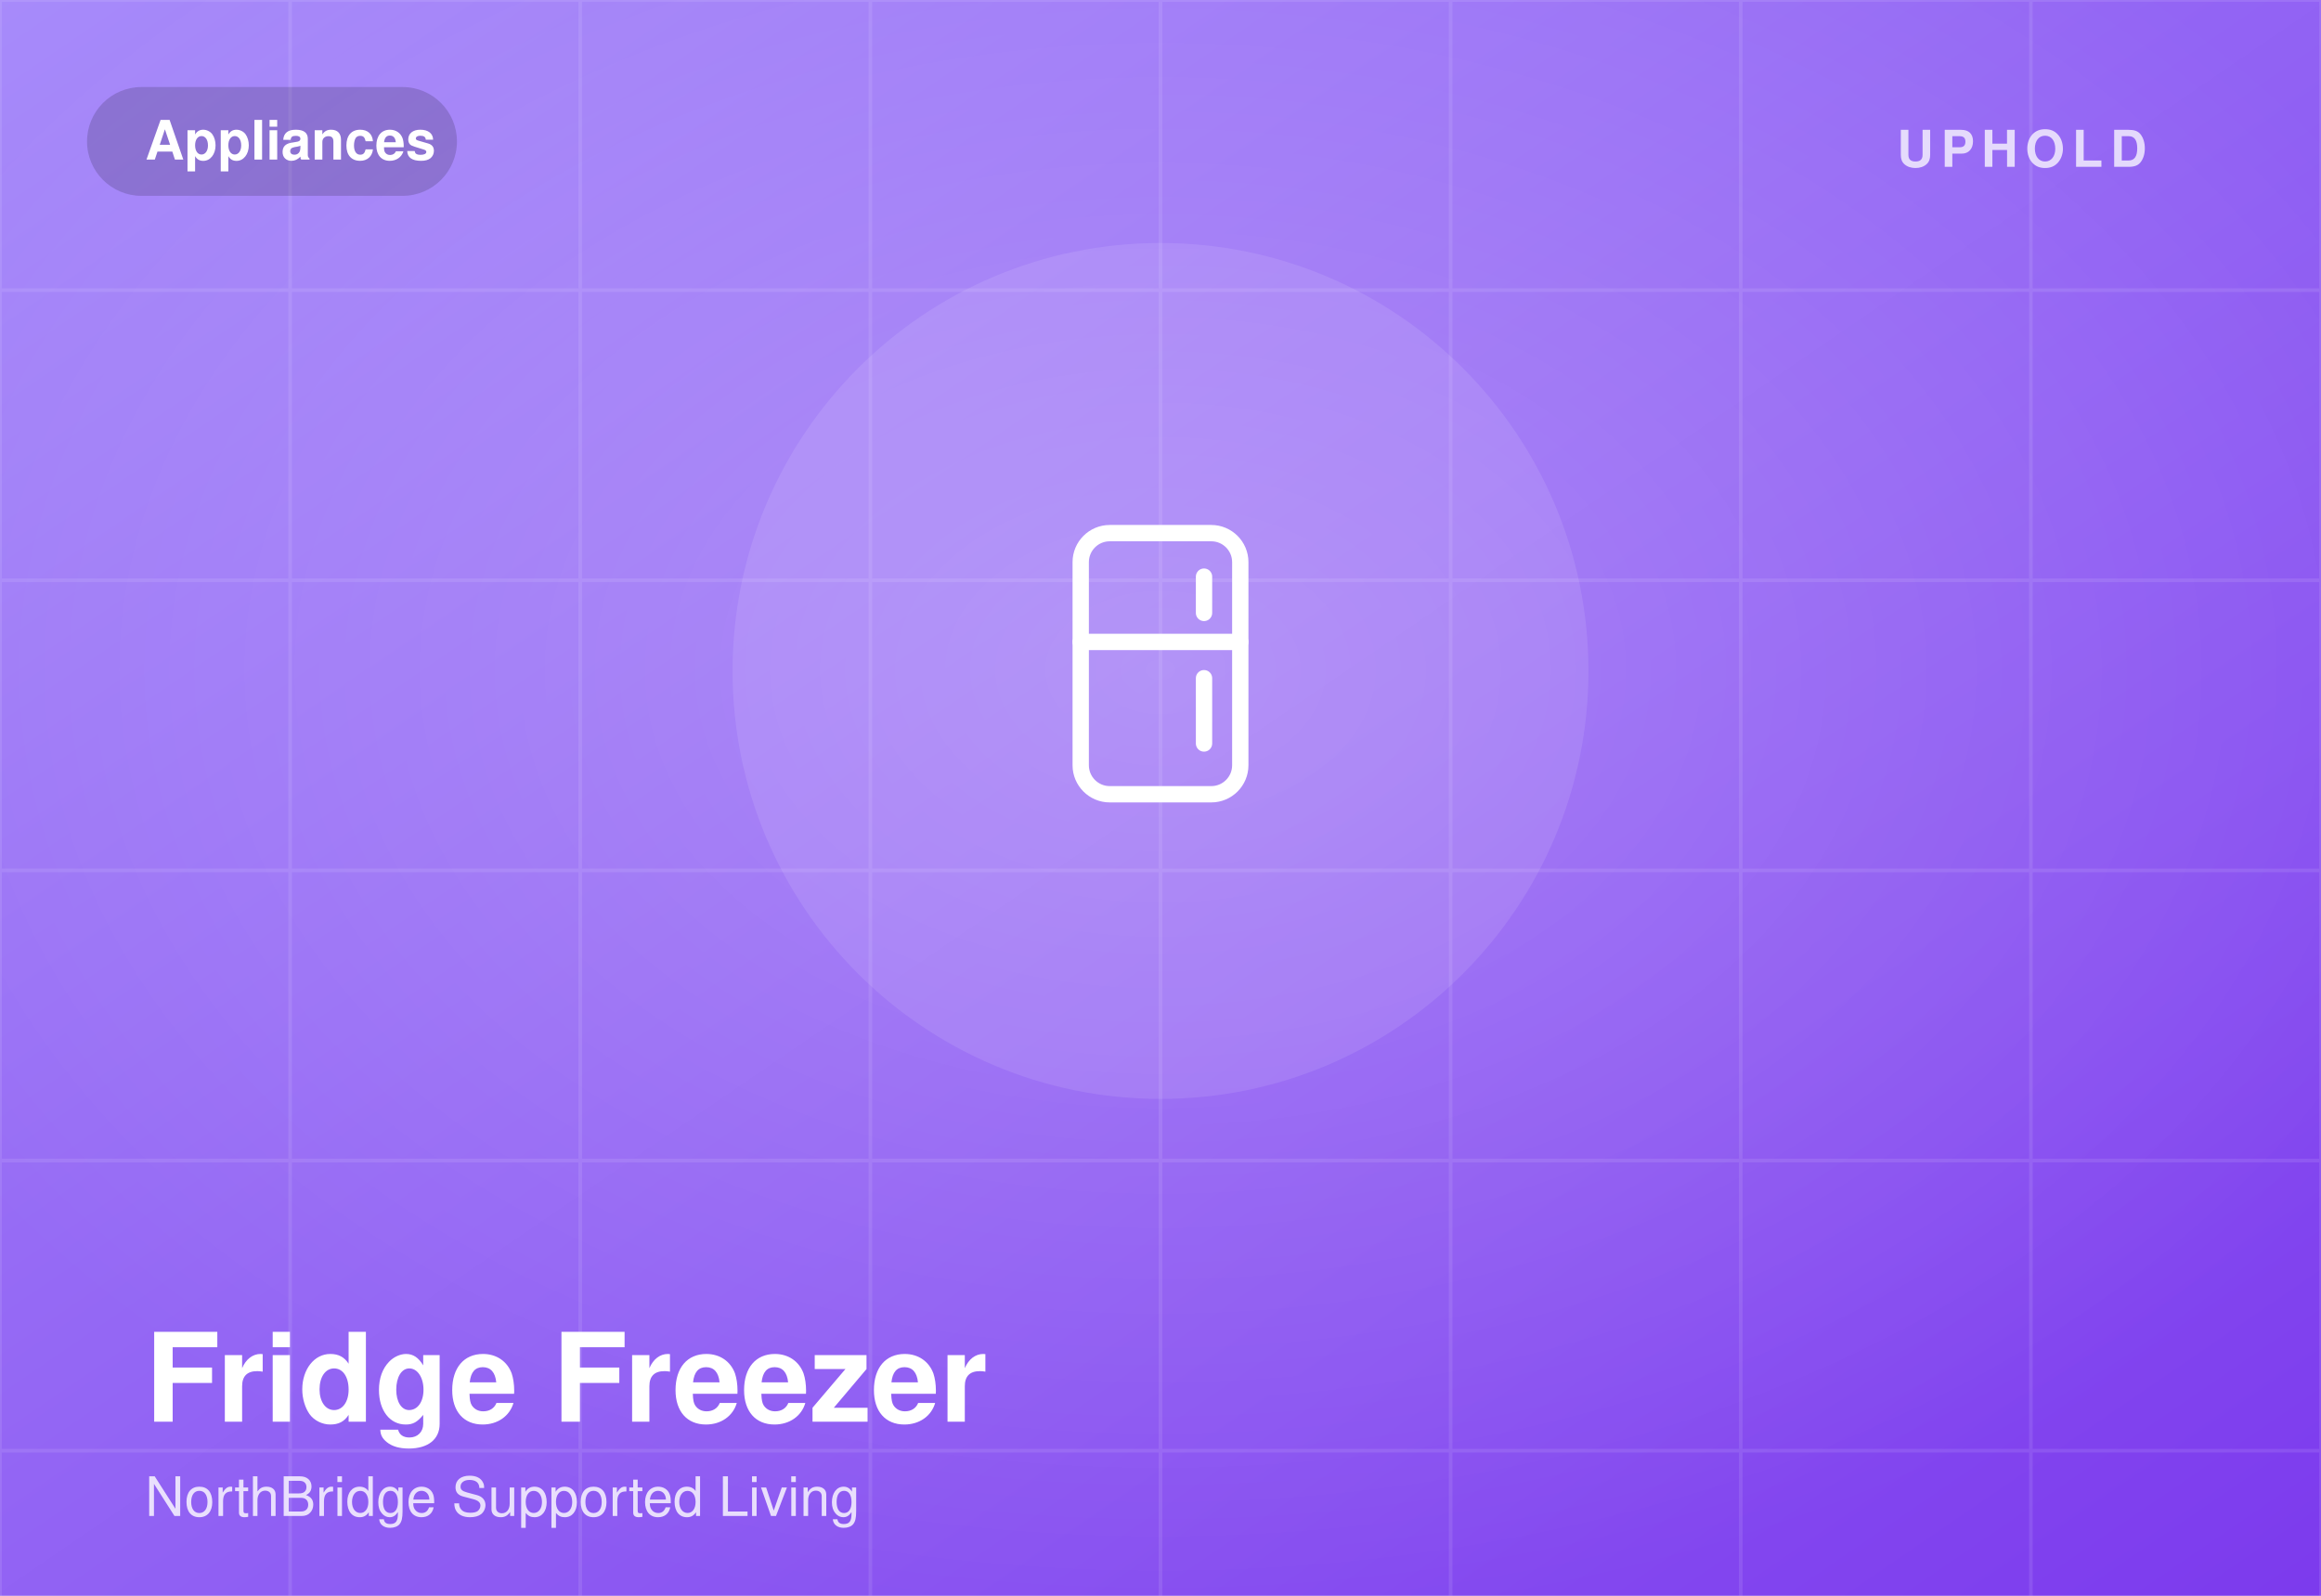
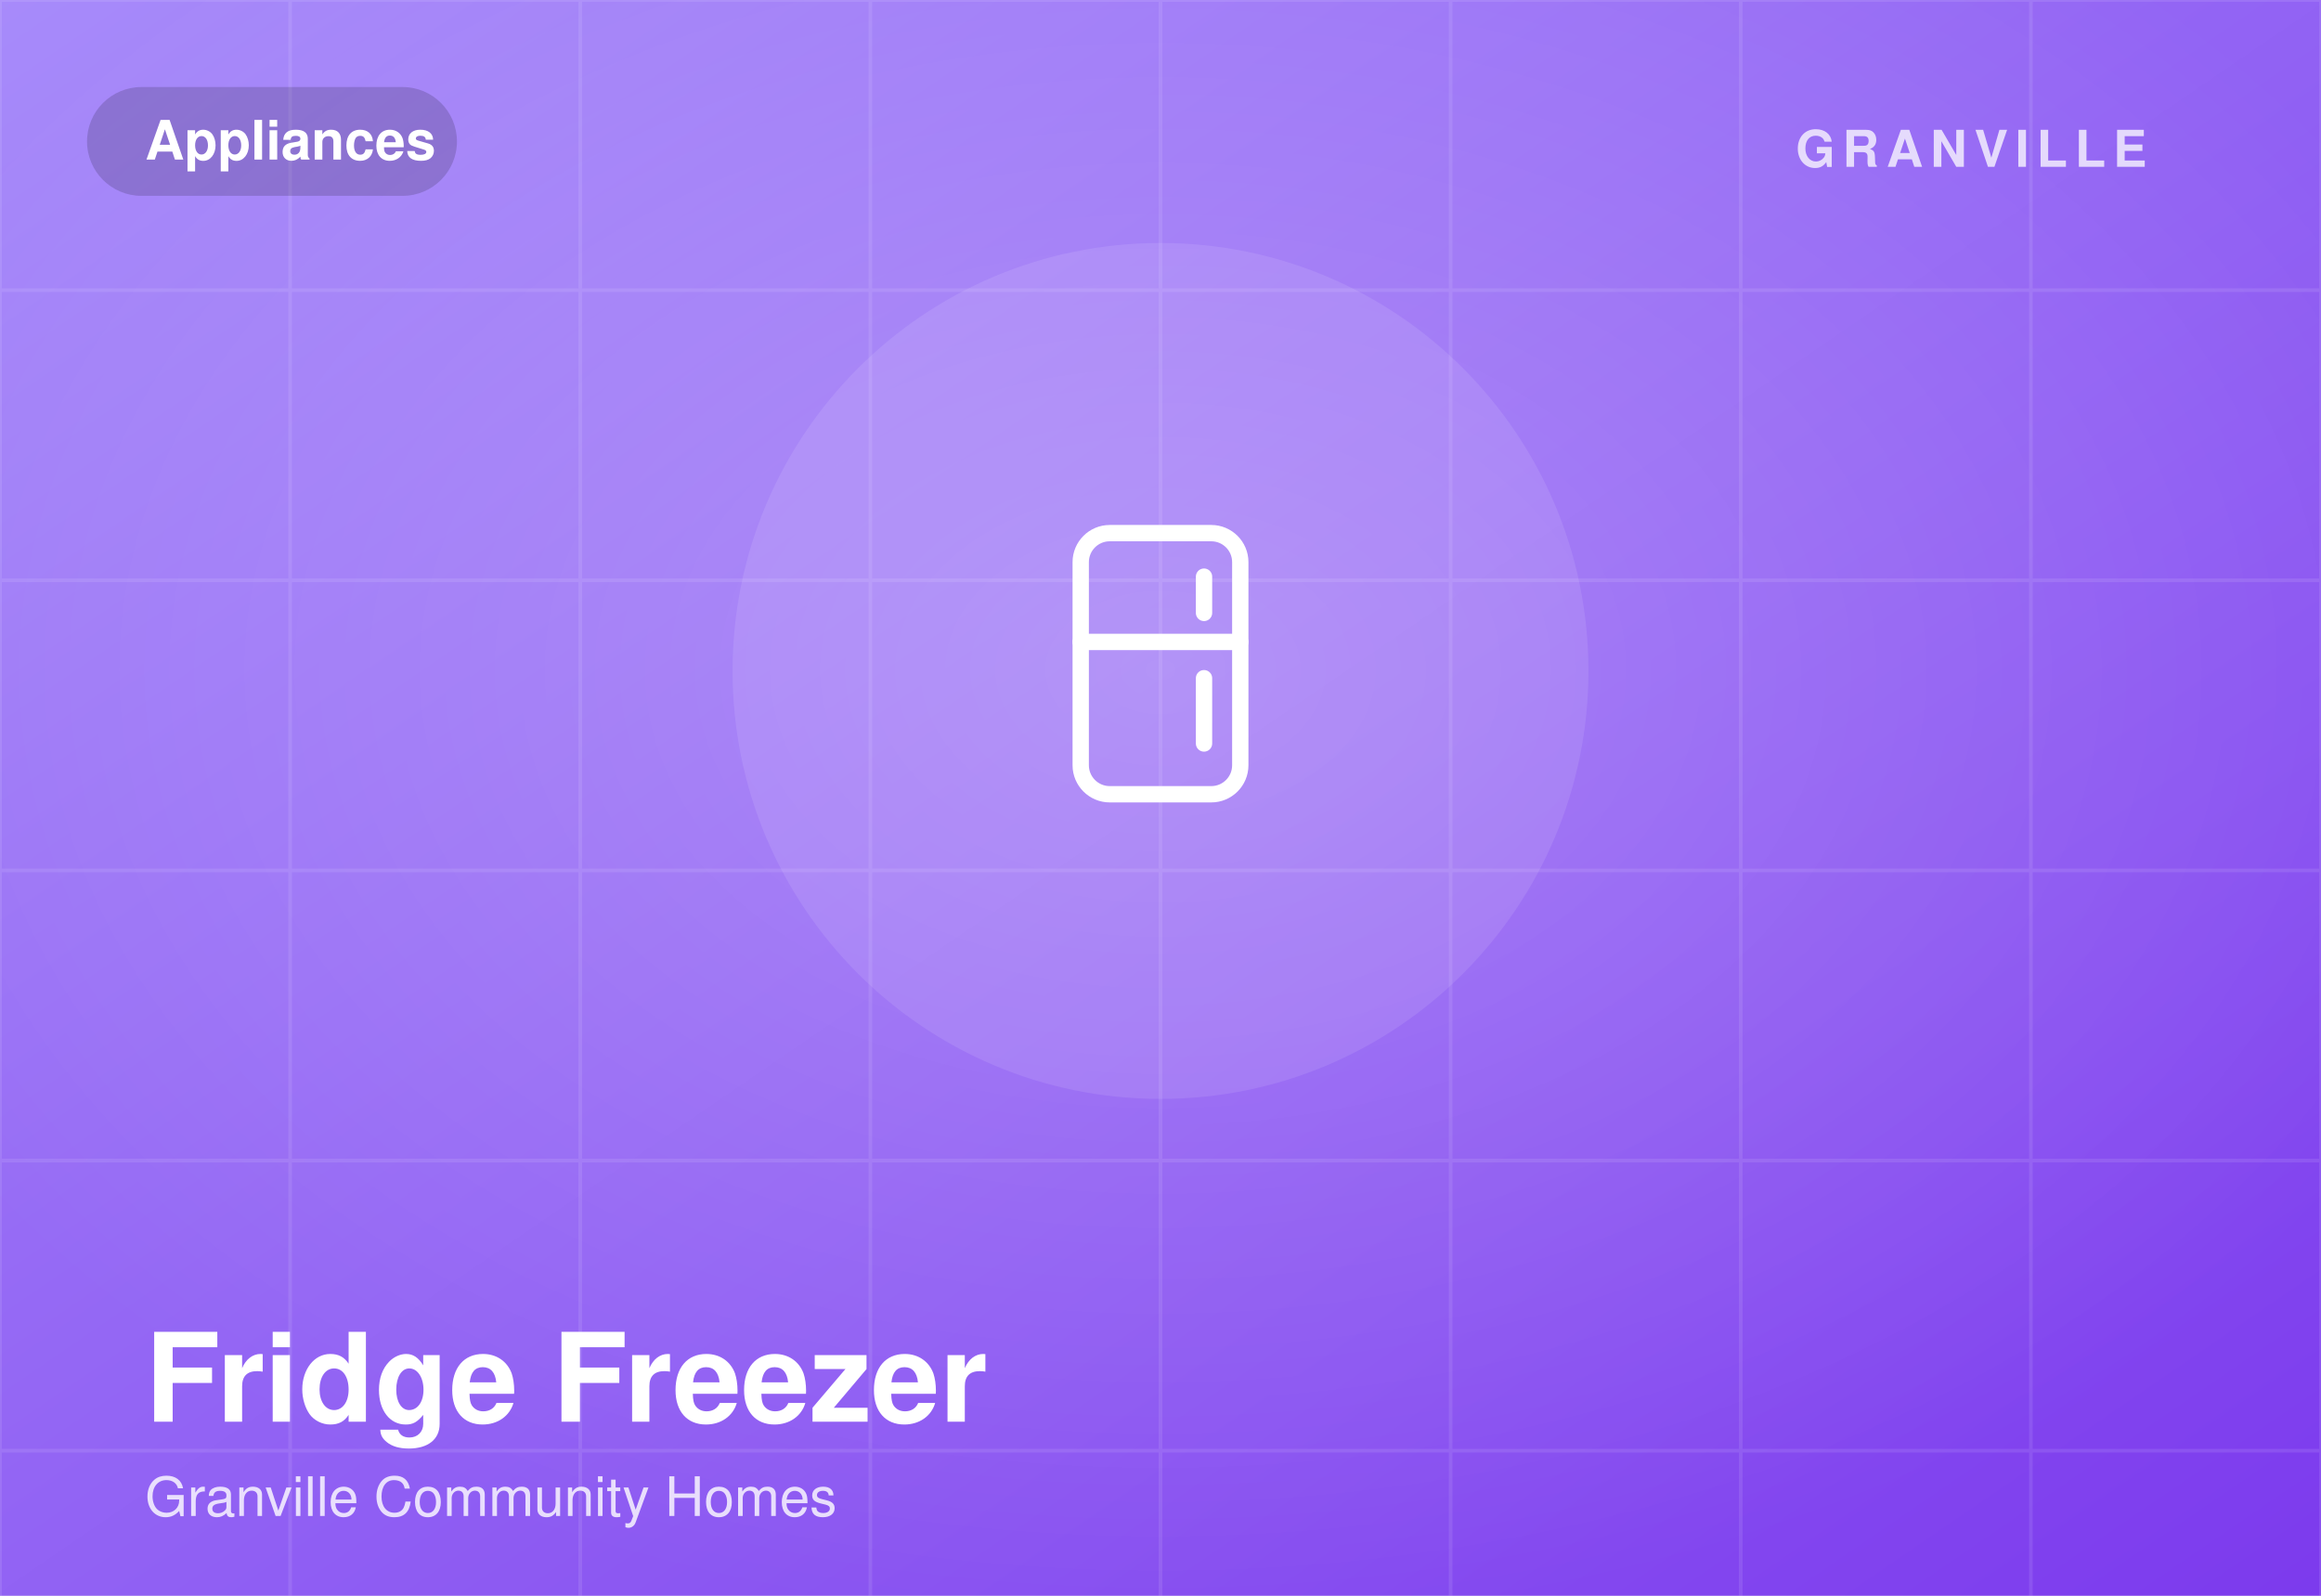
<svg xmlns="http://www.w3.org/2000/svg" viewBox="0 0 640 440" width="640" height="440" role="img" aria-label="Fridge Freezer">
  <defs>
    <linearGradient id="g" x1="0" y1="0" x2="1" y2="1">
      <stop offset="0" stop-color="#A78BFA" />
      <stop offset="1" stop-color="#7C3AED" />
    </linearGradient>
    <radialGradient id="spot" cx="0.5" cy="0.42" r="0.6">
      <stop offset="0" stop-color="#ffffff" stop-opacity="0.22" />
      <stop offset="1" stop-color="#ffffff" stop-opacity="0" />
    </radialGradient>
  </defs>
  <rect width="640" height="440" fill="url(#g)" />
  <rect width="640" height="440" fill="url(#spot)" />
  <g opacity="0.10" fill="none" stroke="#fff" stroke-width="1">
    <line x1="0" y1="0" x2="0" y2="440" />
    <line x1="80" y1="0" x2="80" y2="440" />
    <line x1="160" y1="0" x2="160" y2="440" />
    <line x1="240" y1="0" x2="240" y2="440" />
    <line x1="320" y1="0" x2="320" y2="440" />
    <line x1="400" y1="0" x2="400" y2="440" />
    <line x1="480" y1="0" x2="480" y2="440" />
    <line x1="560" y1="0" x2="560" y2="440" />
    <line x1="640" y1="0" x2="640" y2="440" />
    <line x1="0" y1="0" x2="640" y2="0" />
    <line x1="0" y1="80" x2="640" y2="80" />
    <line x1="0" y1="160" x2="640" y2="160" />
    <line x1="0" y1="240" x2="640" y2="240" />
    <line x1="0" y1="320" x2="640" y2="320" />
    <line x1="0" y1="400" x2="640" y2="400" />
  </g>
  <circle cx="320" cy="185" r="118" fill="#fff" opacity="0.10" />
  <g transform="translate(260,125) scale(1.0)">
    <g fill="none" stroke="#fff" stroke-width="4.5" stroke-linecap="round" stroke-linejoin="round">
      <rect x="38" y="22" width="44" height="72" rx="8" />
      <path d="M38 52h44M72 34v10M72 62v18" />
    </g>
  </g>
  <rect x="24" y="24" width="102" height="30" rx="15" fill="#000" opacity="0.16" />
  <text x="40" y="44" font-family="Segoe UI, Helvetica, Arial, sans-serif" font-size="15" font-weight="600" fill="#fff">Appliances</text>
-   <text x="592" y="46" text-anchor="end" font-family="Segoe UI, Helvetica, Arial, sans-serif" font-size="14" font-weight="700" letter-spacing="2" fill="#fff" opacity="0.75">UPHOLD</text>
+   <text x="592" y="46" text-anchor="end" font-family="Segoe UI, Helvetica, Arial, sans-serif" font-size="14" font-weight="700" letter-spacing="2" fill="#fff" opacity="0.75">GRANVILLE</text>
  <text x="40" y="392" font-family="Segoe UI, Helvetica, Arial, sans-serif" font-size="34" font-weight="700" fill="#fff">Fridge Freezer</text>
-   <text x="40" y="418" font-family="Segoe UI, Helvetica, Arial, sans-serif" font-size="15" font-weight="500" fill="#fff" opacity="0.8">NorthBridge Supported Living</text>
+   <text x="40" y="418" font-family="Segoe UI, Helvetica, Arial, sans-serif" font-size="15" font-weight="500" fill="#fff" opacity="0.8">Granville Community Homes</text>
</svg>
